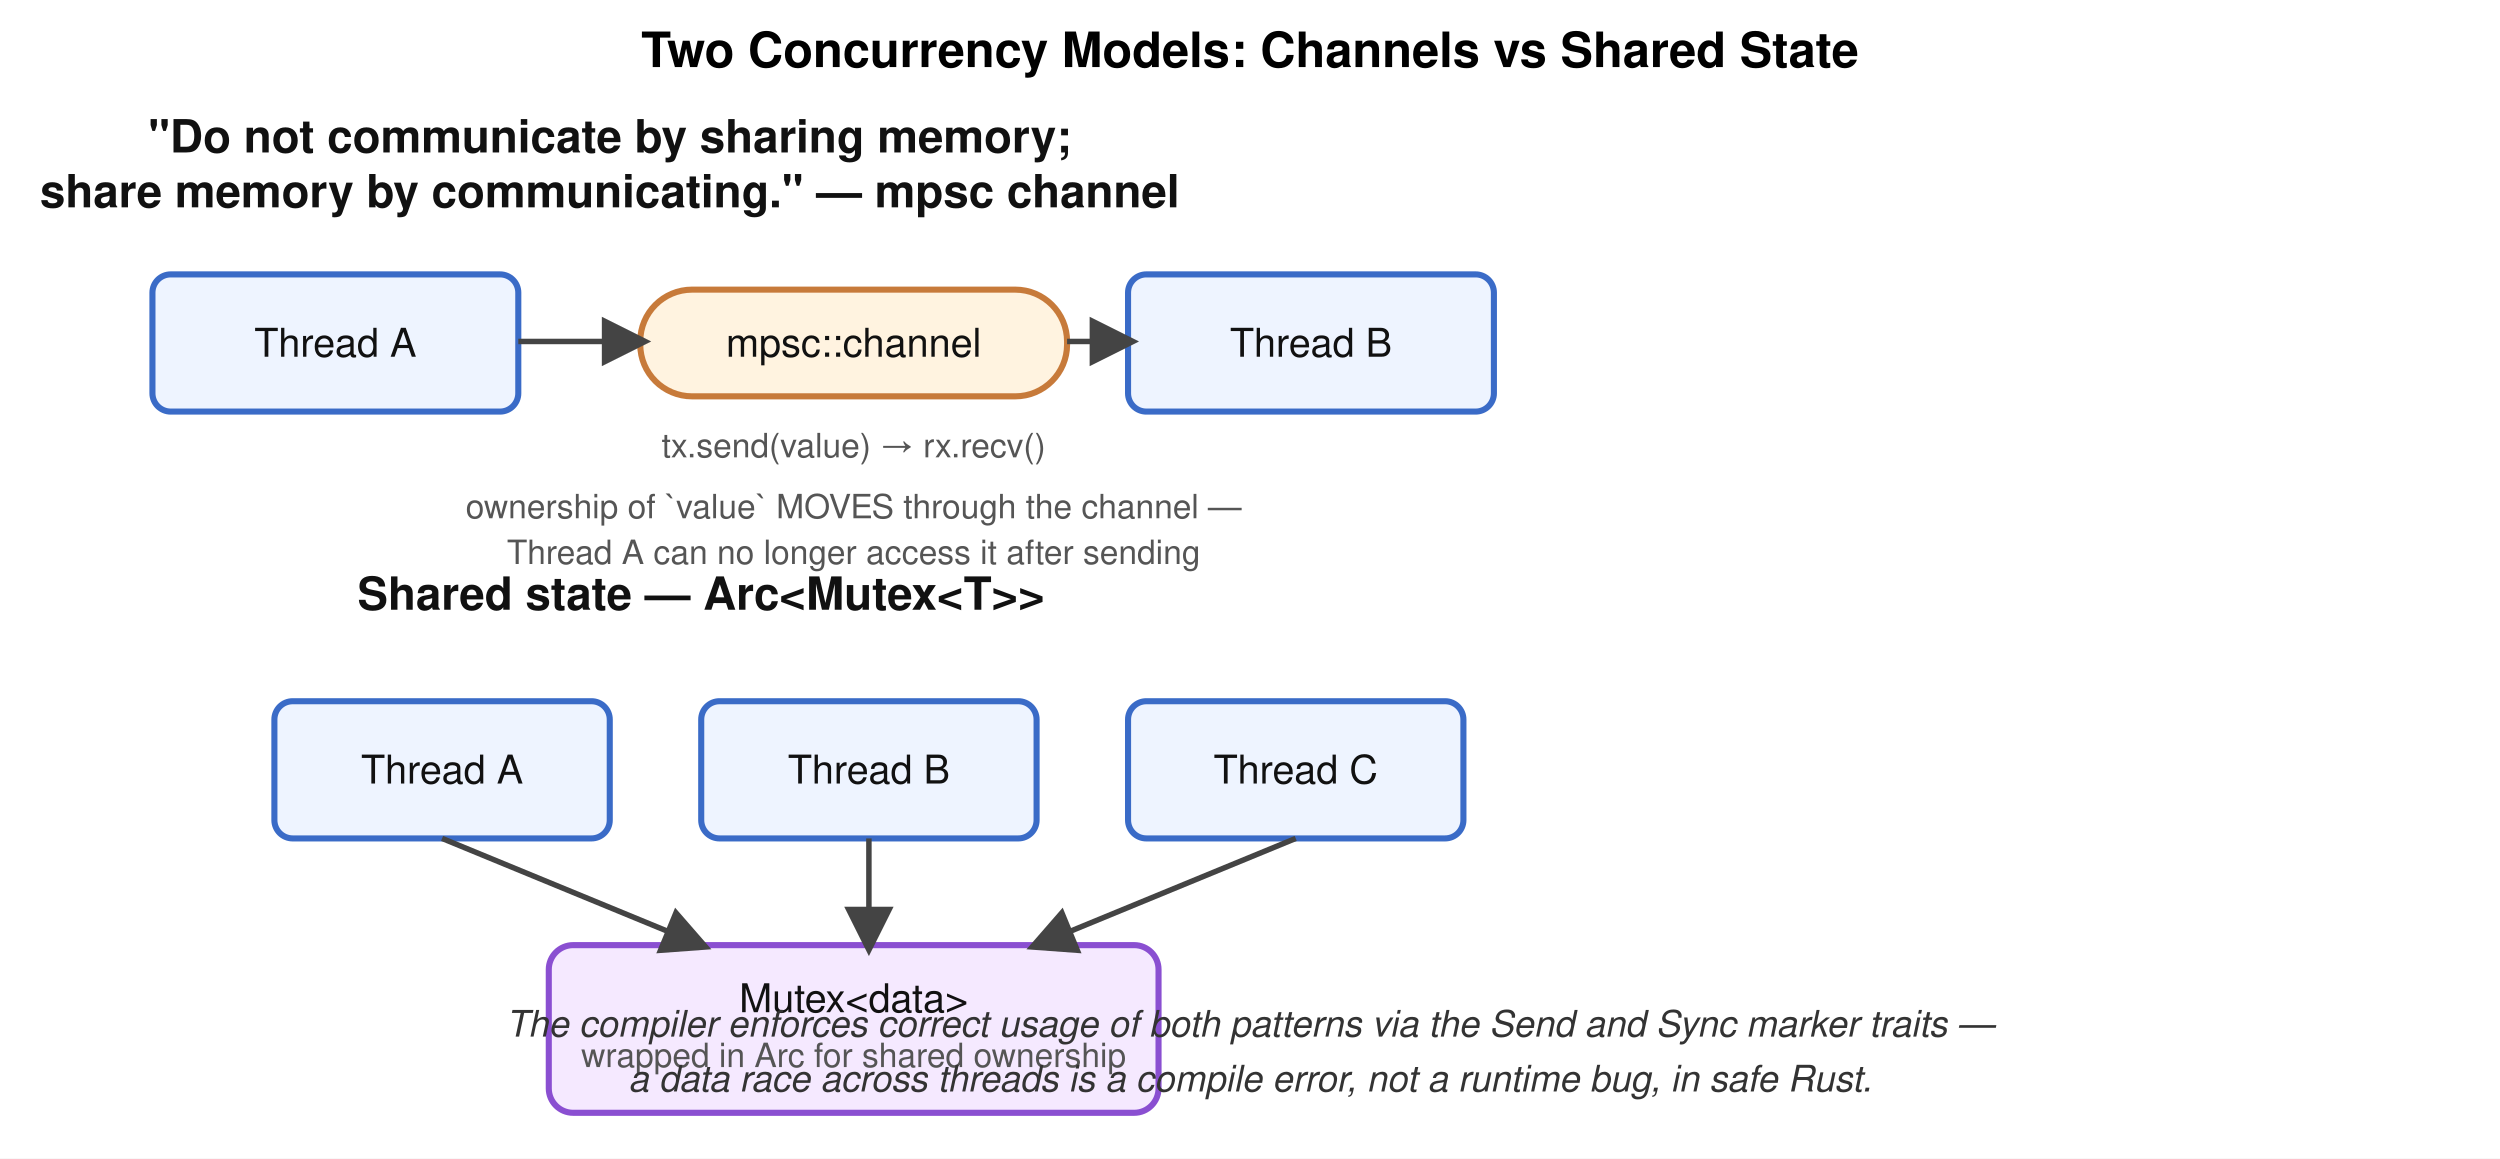
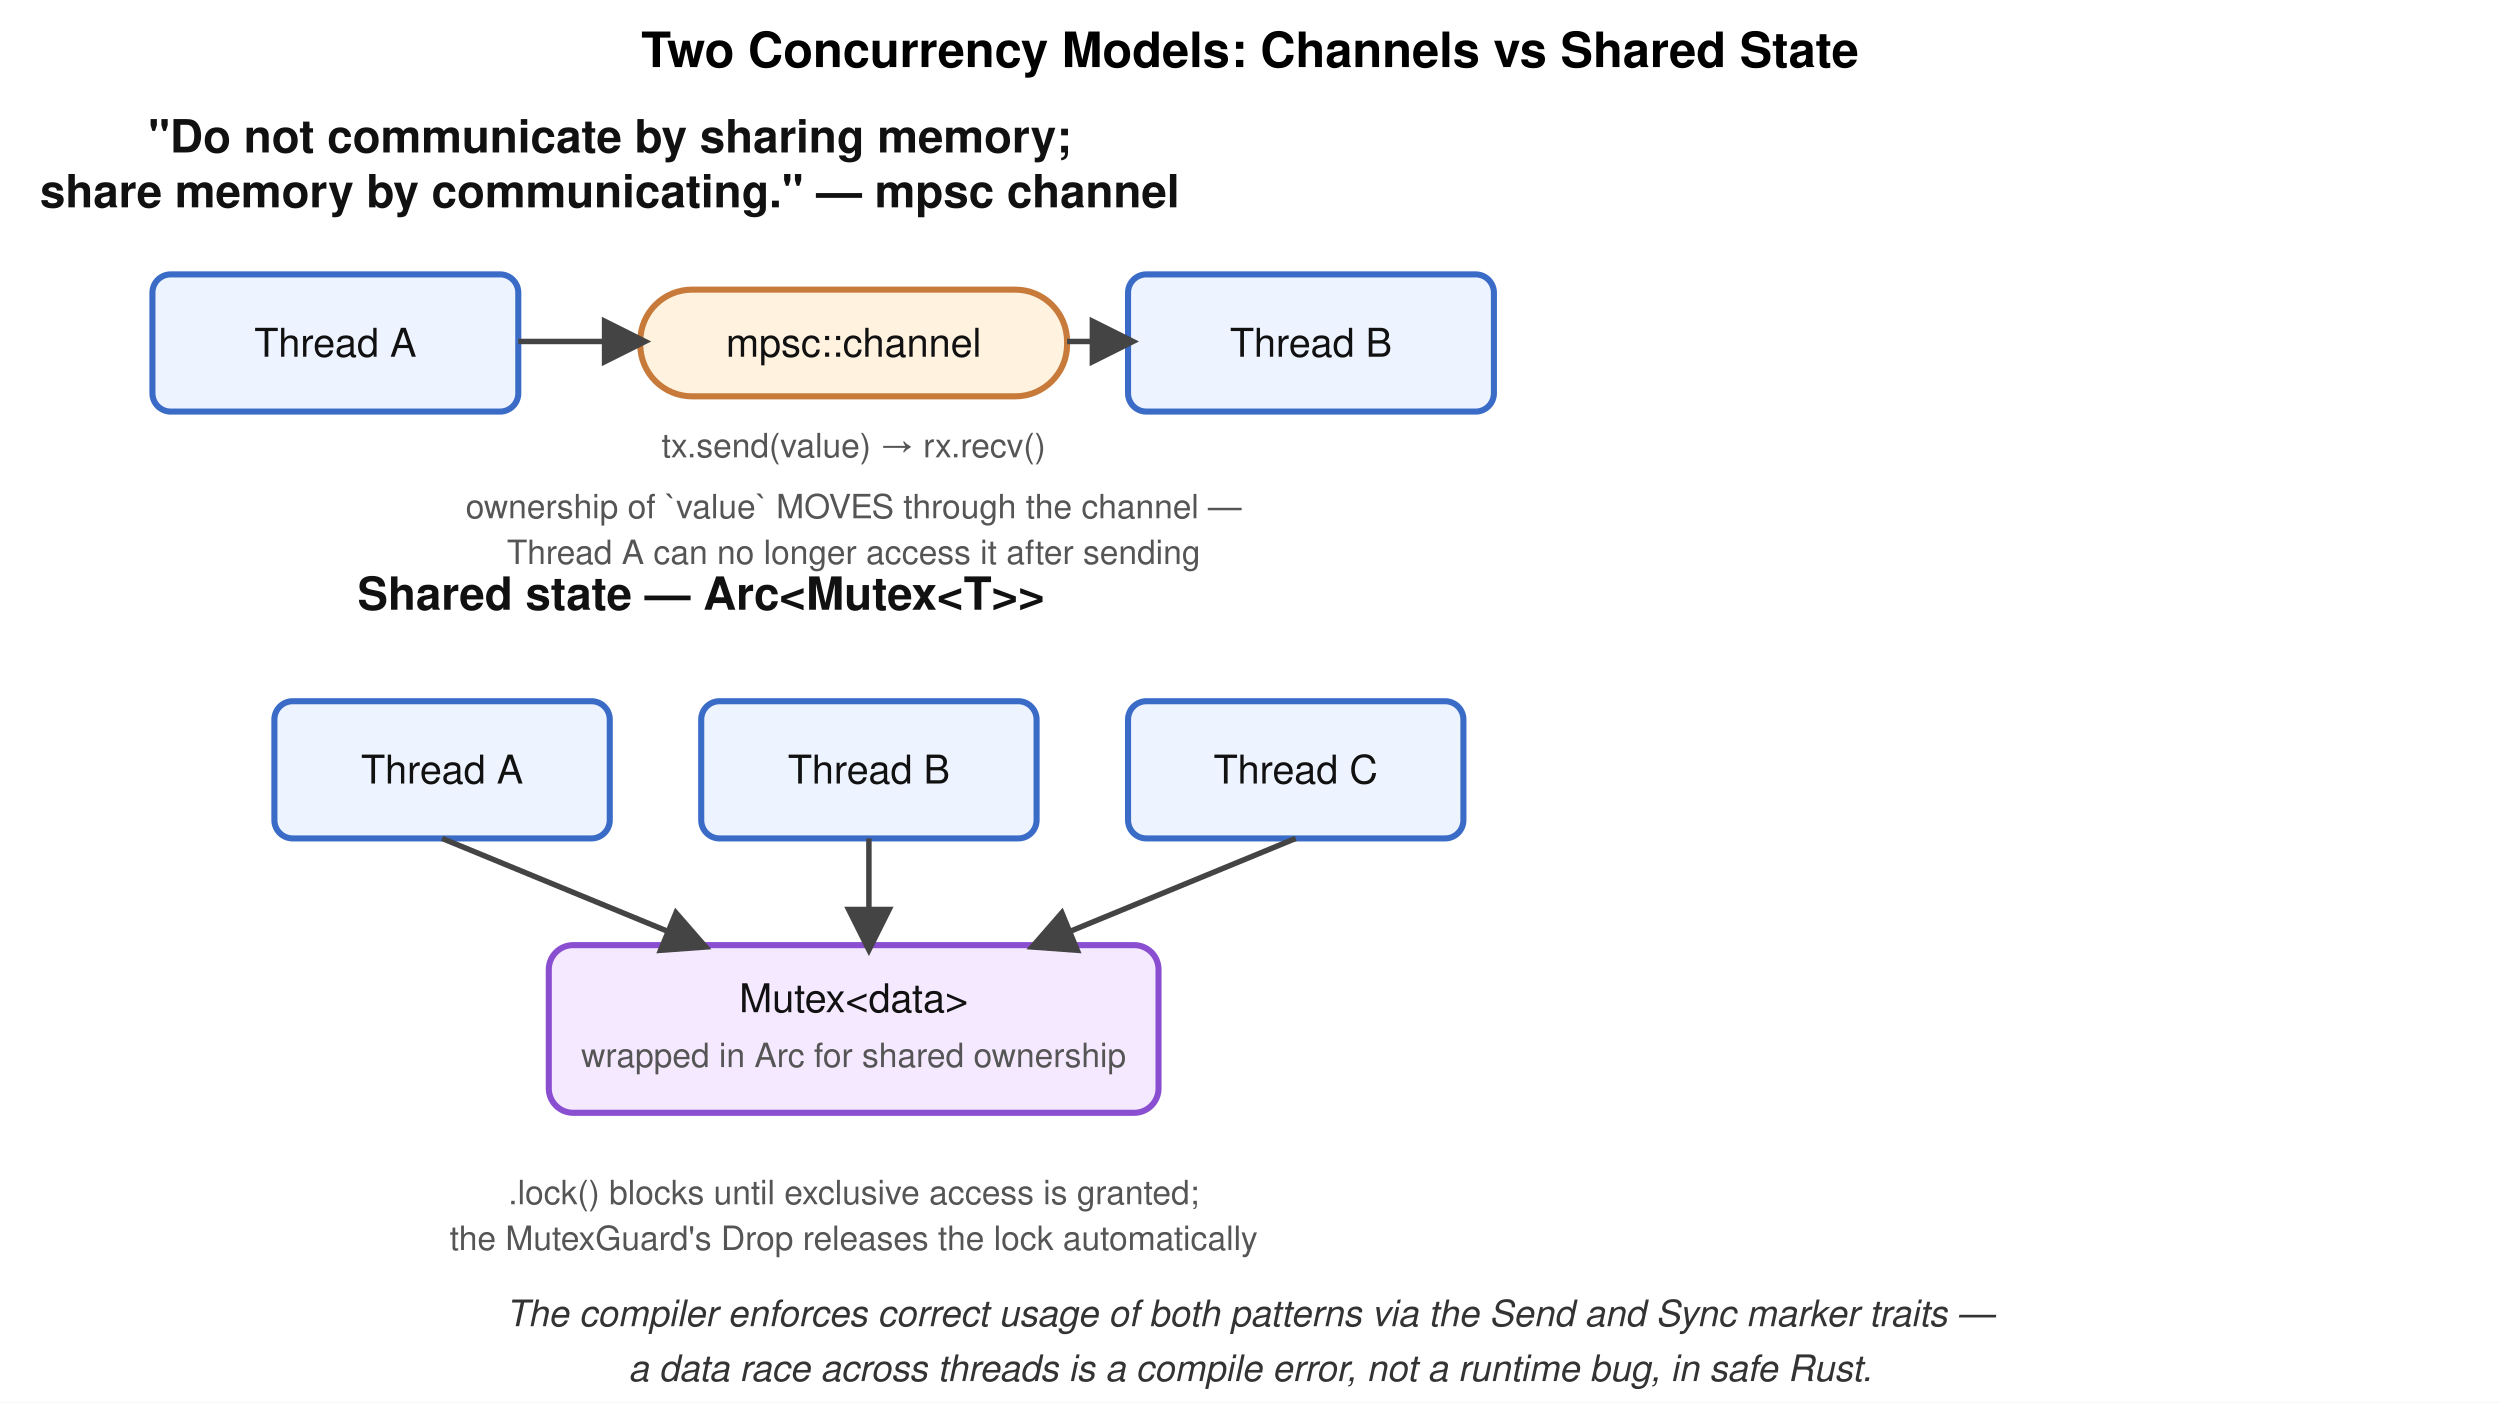
- <svg xmlns="http://www.w3.org/2000/svg" viewBox="0 0 820 380" font-family="Helvetica, Arial, sans-serif">
-   <rect x="0" y="0" width="820" height="380" fill="#ffffff" />
+ <svg xmlns="http://www.w3.org/2000/svg" viewBox="0 0 820 460" font-family="Helvetica, Arial, sans-serif">
+   <rect x="0" y="0" width="820" height="460" fill="#ffffff" />
  <defs>
    <marker id="ar3" markerWidth="9" markerHeight="9" refX="7" refY="4.5" orient="auto">
      <path d="M0,0 L9,4.5 L0,9 Z" fill="#444" />
    </marker>
  </defs>
  <style>
    .thread { fill:#eef4ff; stroke:#3a6bc7; stroke-width:2; }
    .chan { fill:#fff3e0; stroke:#c77a3a; stroke-width:2; }
    .mutex { fill:#f5e9ff; stroke:#8a4fd1; stroke-width:2; }
    .lbl { font-size:13px; fill:#111; text-anchor:middle; }
    .sub { font-size:11px; fill:#555; text-anchor:middle; }
    .w { stroke:#444; stroke-width:1.8; fill:none; marker-end:url(#ar3); }
    .hdr { font-size:15px; font-weight:bold; fill:#111; text-anchor:middle; }
  </style>
  <text x="410" y="22" text-anchor="middle" font-size="16" font-weight="bold">Two Concurrency Models: Channels vs Shared State</text>
  <g transform="translate(30,50)">
    <text x="170" y="0" class="hdr">"Do not communicate by sharing memory;</text>
    <text x="170" y="18" class="hdr">share memory by communicating." — mpsc channel</text>
    <rect x="20" y="40" width="120" height="45" rx="6" class="thread" />
    <text x="80" y="67" class="lbl">Thread A</text>
    <rect x="180" y="45" width="140" height="35" rx="17" class="chan" />
    <text x="250" y="67" class="lbl" font-size="11">mpsc::channel</text>
    <rect x="340" y="40" width="120" height="45" rx="6" class="thread" />
    <text x="400" y="67" class="lbl">Thread B</text>
    <path d="M140,62 L180,62" class="w" />
    <path d="M320,62 L340,62" class="w" />
    <text x="250" y="100" class="sub">tx.send(value)  →  rx.recv()</text>
    <text x="250" y="120" class="sub">ownership of `value` MOVES through the channel —</text>
    <text x="250" y="135" class="sub">Thread A can no longer access it after sending</text>
  </g>
  <g transform="translate(30,200)">
    <text x="200" y="0" class="hdr">Shared state — Arc&lt;Mutex&lt;T&gt;&gt;</text>
    <rect x="60" y="30" width="110" height="45" rx="6" class="thread" />
    <text x="115" y="57" class="lbl">Thread A</text>
    <rect x="200" y="30" width="110" height="45" rx="6" class="thread" />
    <text x="255" y="57" class="lbl">Thread B</text>
    <rect x="340" y="30" width="110" height="45" rx="6" class="thread" />
    <text x="395" y="57" class="lbl">Thread C</text>
    <rect x="150" y="110" width="200" height="55" rx="8" class="mutex" />
    <text x="250" y="132" class="lbl" font-size="12">Mutex&lt;data&gt;</text>
    <text x="250" y="150" class="sub">wrapped in Arc for shared ownership</text>
    <path d="M115,75 L200,110" class="w" />
    <path d="M255,75 L255,110" class="w" />
    <path d="M395,75 L310,110" class="w" />
    <text x="250" y="195" class="sub">.lock() blocks until exclusive access is granted;</text>
    <text x="250" y="210" class="sub">the MutexGuard's Drop releases the lock automatically</text>
  </g>
-   <text x="410" y="340" text-anchor="middle" font-size="12" fill="#333" font-style="italic">
+   <text x="410" y="435" text-anchor="middle" font-size="12" fill="#333" font-style="italic">
    The compiler enforces correct usage of both patterns via the Send and Sync marker traits —
  </text>
-   <text x="410" y="358" text-anchor="middle" font-size="12" fill="#333" font-style="italic">
+   <text x="410" y="453" text-anchor="middle" font-size="12" fill="#333" font-style="italic">
    a data race across threads is a compile error, not a runtime bug, in safe Rust.
  </text>
</svg>
